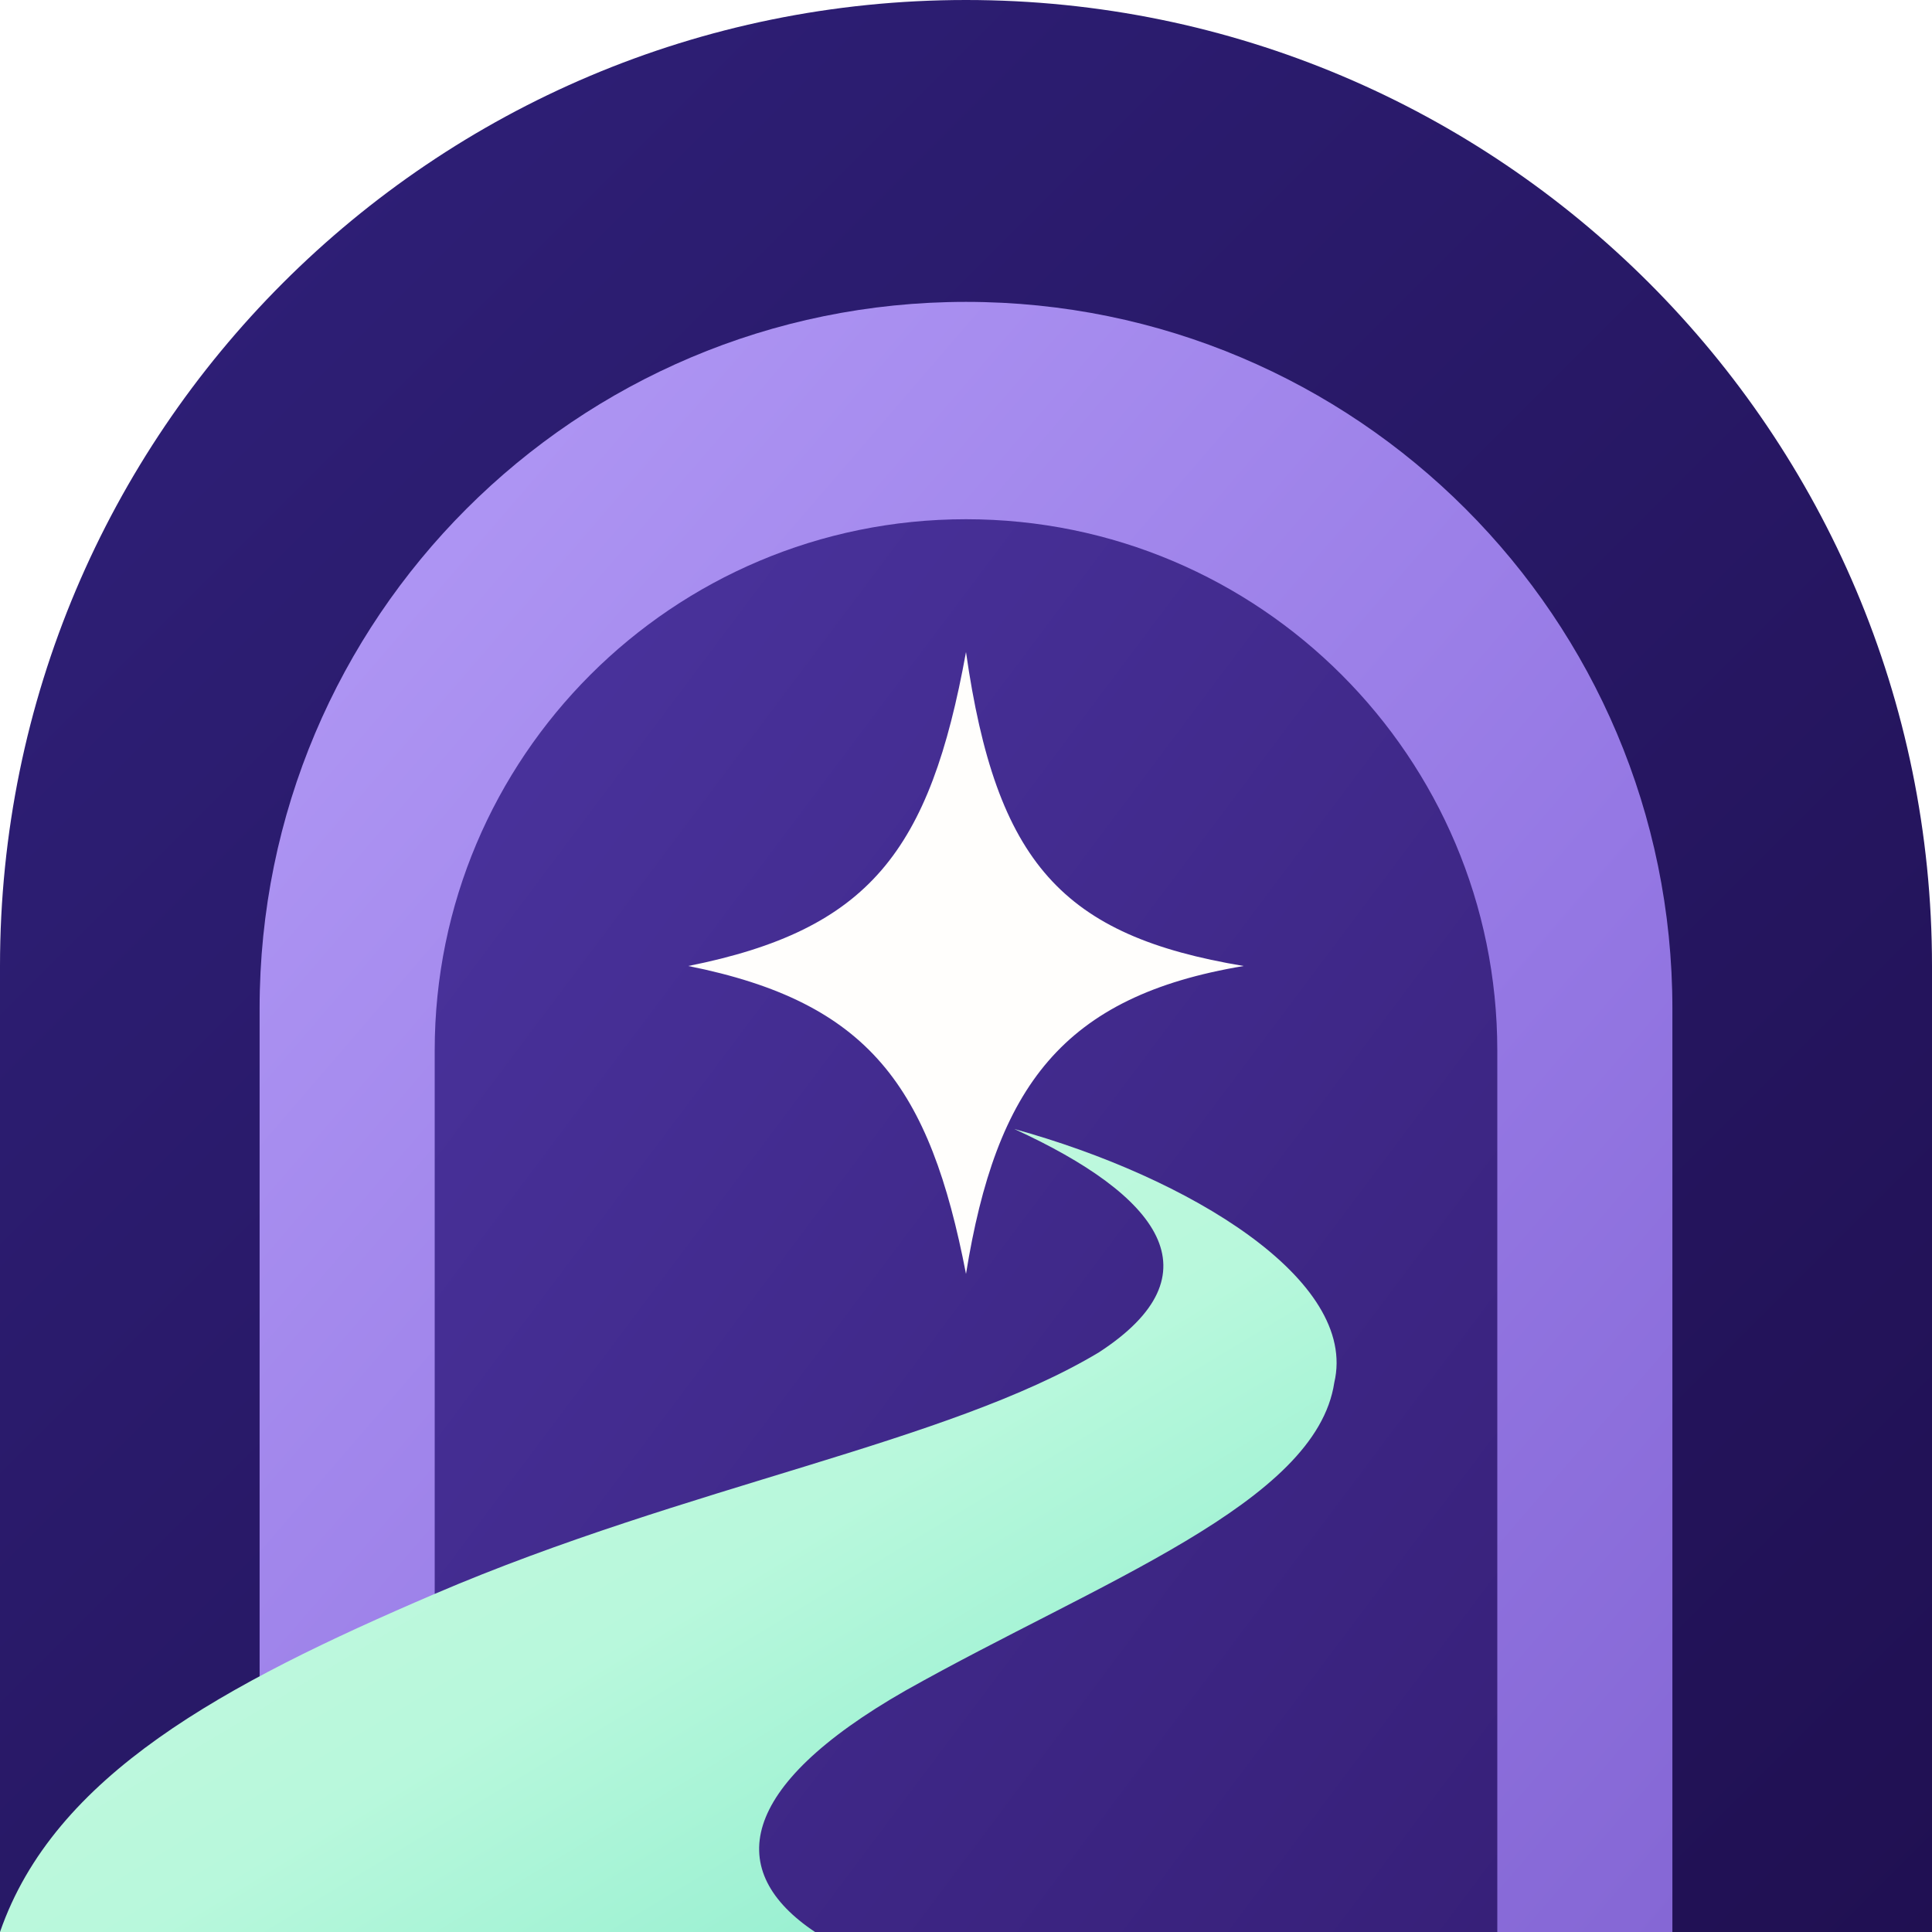
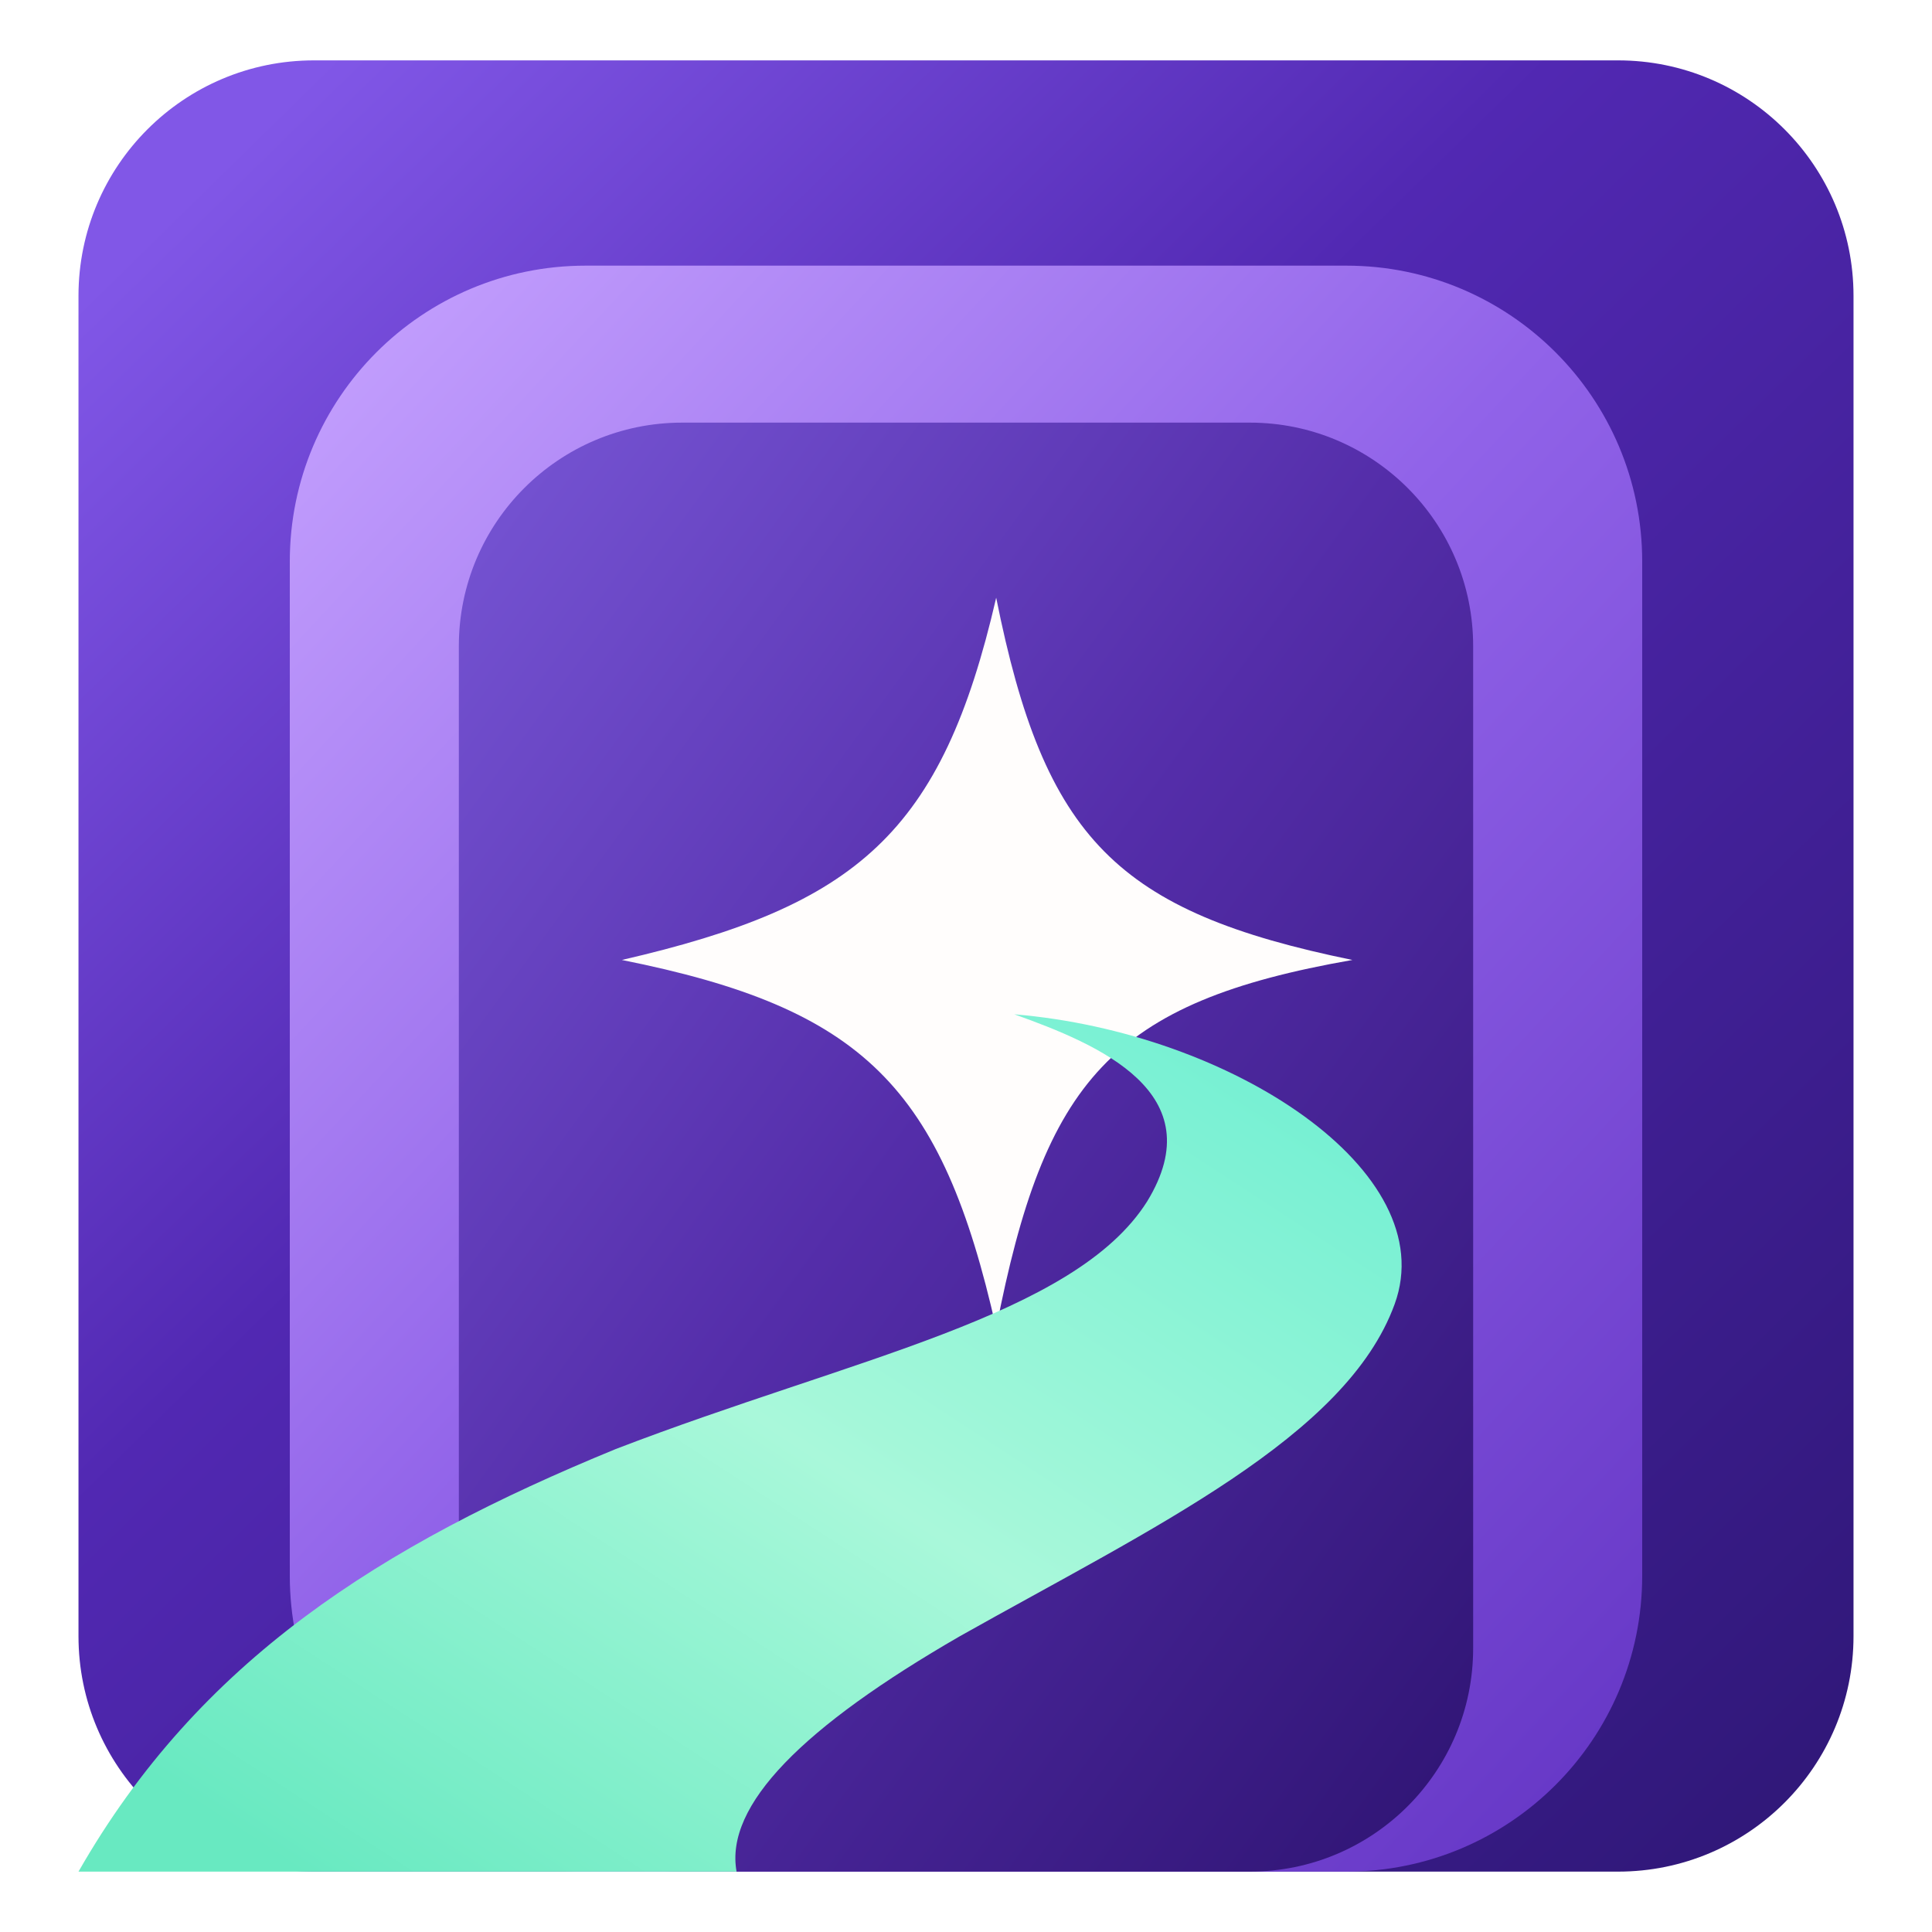
- <svg xmlns="http://www.w3.org/2000/svg" viewBox="0 0 320 320" role="img" aria-labelledby="innerlabTitle">
+ <svg xmlns="http://www.w3.org/2000/svg" viewBox="0 0 320 320" role="img" aria-labelledby="title desc">
  <defs>
-     <linearGradient id="outer" x1="0" y1="0" x2="1" y2="1">
-       <stop offset="0" stop-color="#30217b" />
-       <stop offset="1" stop-color="#201052" />
+     <linearGradient id="outer" x1=".08" y1=".05" x2=".98" y2="1">
+       <stop offset="0" stop-color="#8157E7" />
+       <stop offset=".37" stop-color="#5128B2" />
+       <stop offset="1" stop-color="#2F1777" />
    </linearGradient>
-     <linearGradient id="rim" x1="0" y1="0" x2="1" y2="1">
-       <stop offset="0" stop-color="#b49cf7" />
-       <stop offset=".64" stop-color="#9578e4" />
-       <stop offset="1" stop-color="#8567d5" />
+     <linearGradient id="rim" x1="0" y1="0" x2=".93" y2="1">
+       <stop offset="0" stop-color="#C7A4FF" />
+       <stop offset=".48" stop-color="#9163E9" />
+       <stop offset="1" stop-color="#6637C6" />
    </linearGradient>
-     <linearGradient id="inside" x1="0" y1="0" x2="1" y2="1">
-       <stop offset="0" stop-color="#4b349f" />
-       <stop offset="1" stop-color="#372079" />
+     <linearGradient id="inner" x1=".05" y1=".06" x2=".95" y2="1">
+       <stop offset="0" stop-color="#7351D0" />
+       <stop offset=".45" stop-color="#542DA9" />
+       <stop offset="1" stop-color="#301575" />
    </linearGradient>
-     <linearGradient id="pathway" x1="0" y1="0" x2="1" y2="1">
-       <stop offset="0" stop-color="#cdf9df" />
-       <stop offset=".55" stop-color="#b8f8dc" />
-       <stop offset="1" stop-color="#84eaca" />
+     <linearGradient id="road" x1=".07" y1=".9" x2=".9" y2=".08">
+       <stop offset="0" stop-color="#68E9C1" />
+       <stop offset=".53" stop-color="#A9F8DA" />
+       <stop offset="1" stop-color="#76F0D3" />
    </linearGradient>
  </defs>
-   <path d="M0 320V160A160 160 0 0 1 320 160V320Z" fill="url(#outer)" />
-   <path d="M43 320V167A117 117 0 0 1 277 167V320Z" fill="url(#rim)" />
-   <path d="M72 320V174A88 88 0 0 1 248 174V320Z" fill="url(#inside)" />
-   <path d="M160 108C165 143 176 155 206 160C176 165 165 180 160 211C154 180 144 166 114 160C144 154 154 141 160 108Z" fill="#fffefc" />
-   <path d="M0 320C9 294 37 279 72 264C114 246 157 239 182 224C202 211 192 198 168 187C197 195 225 212 221 229C218 249 182 262 150 280C122 296 120 310 135 320H0Z" fill="url(#pathway)" />
+   <rect x="13" y="10" width="294" height="300" rx="39" fill="url(#outer)" />
+   <rect x="48" y="44" width="224" height="266" rx="49" fill="url(#rim)" />
+   <rect x="76" y="70" width="168" height="240" rx="37" fill="url(#inner)" />
+   <path d="M165 99C173 139 185 151 224 159C184 166 173 179 165 220C156 180 143 167 103 159C142 150 156 138 165 99Z" fill="#FFFDFC" />
+   <path d="M13 310C33 275 63 256 102 240C141 225 178 218 190 199C201 181 182 173 168 168C204 171 239 194 231 216C223 238 191 253 159 271C133 286 120 299 122 310H13Z" fill="url(#road)" />
</svg>
